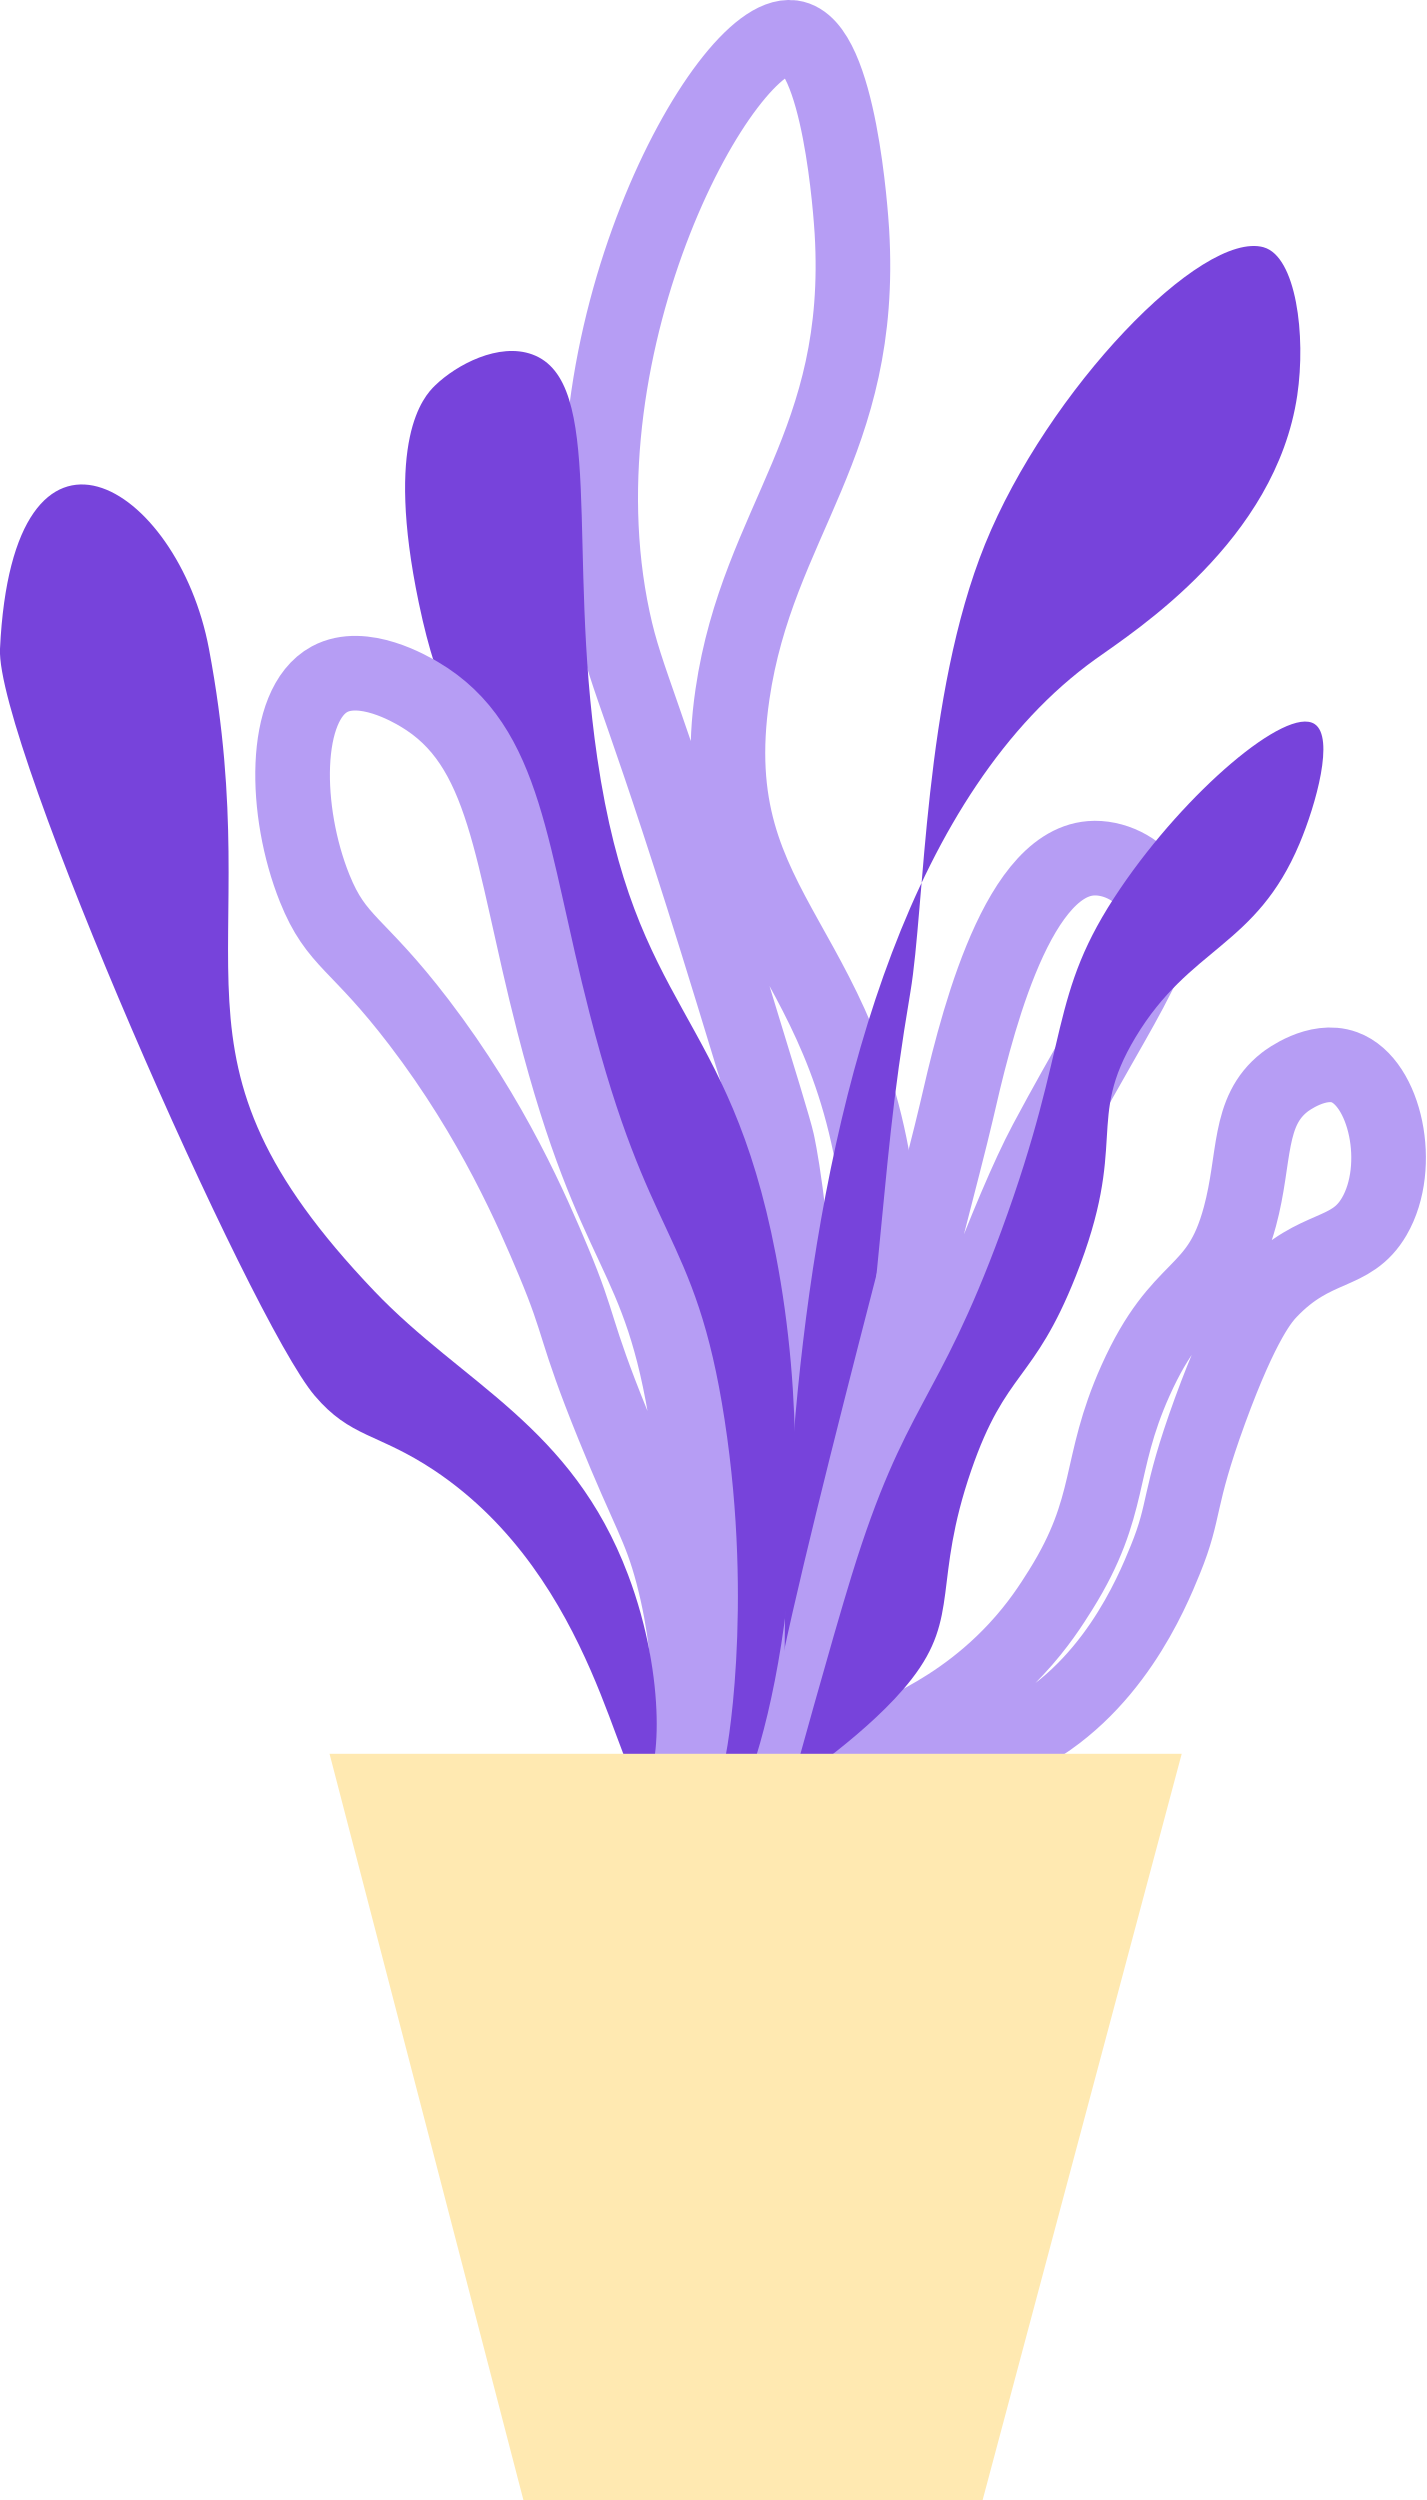
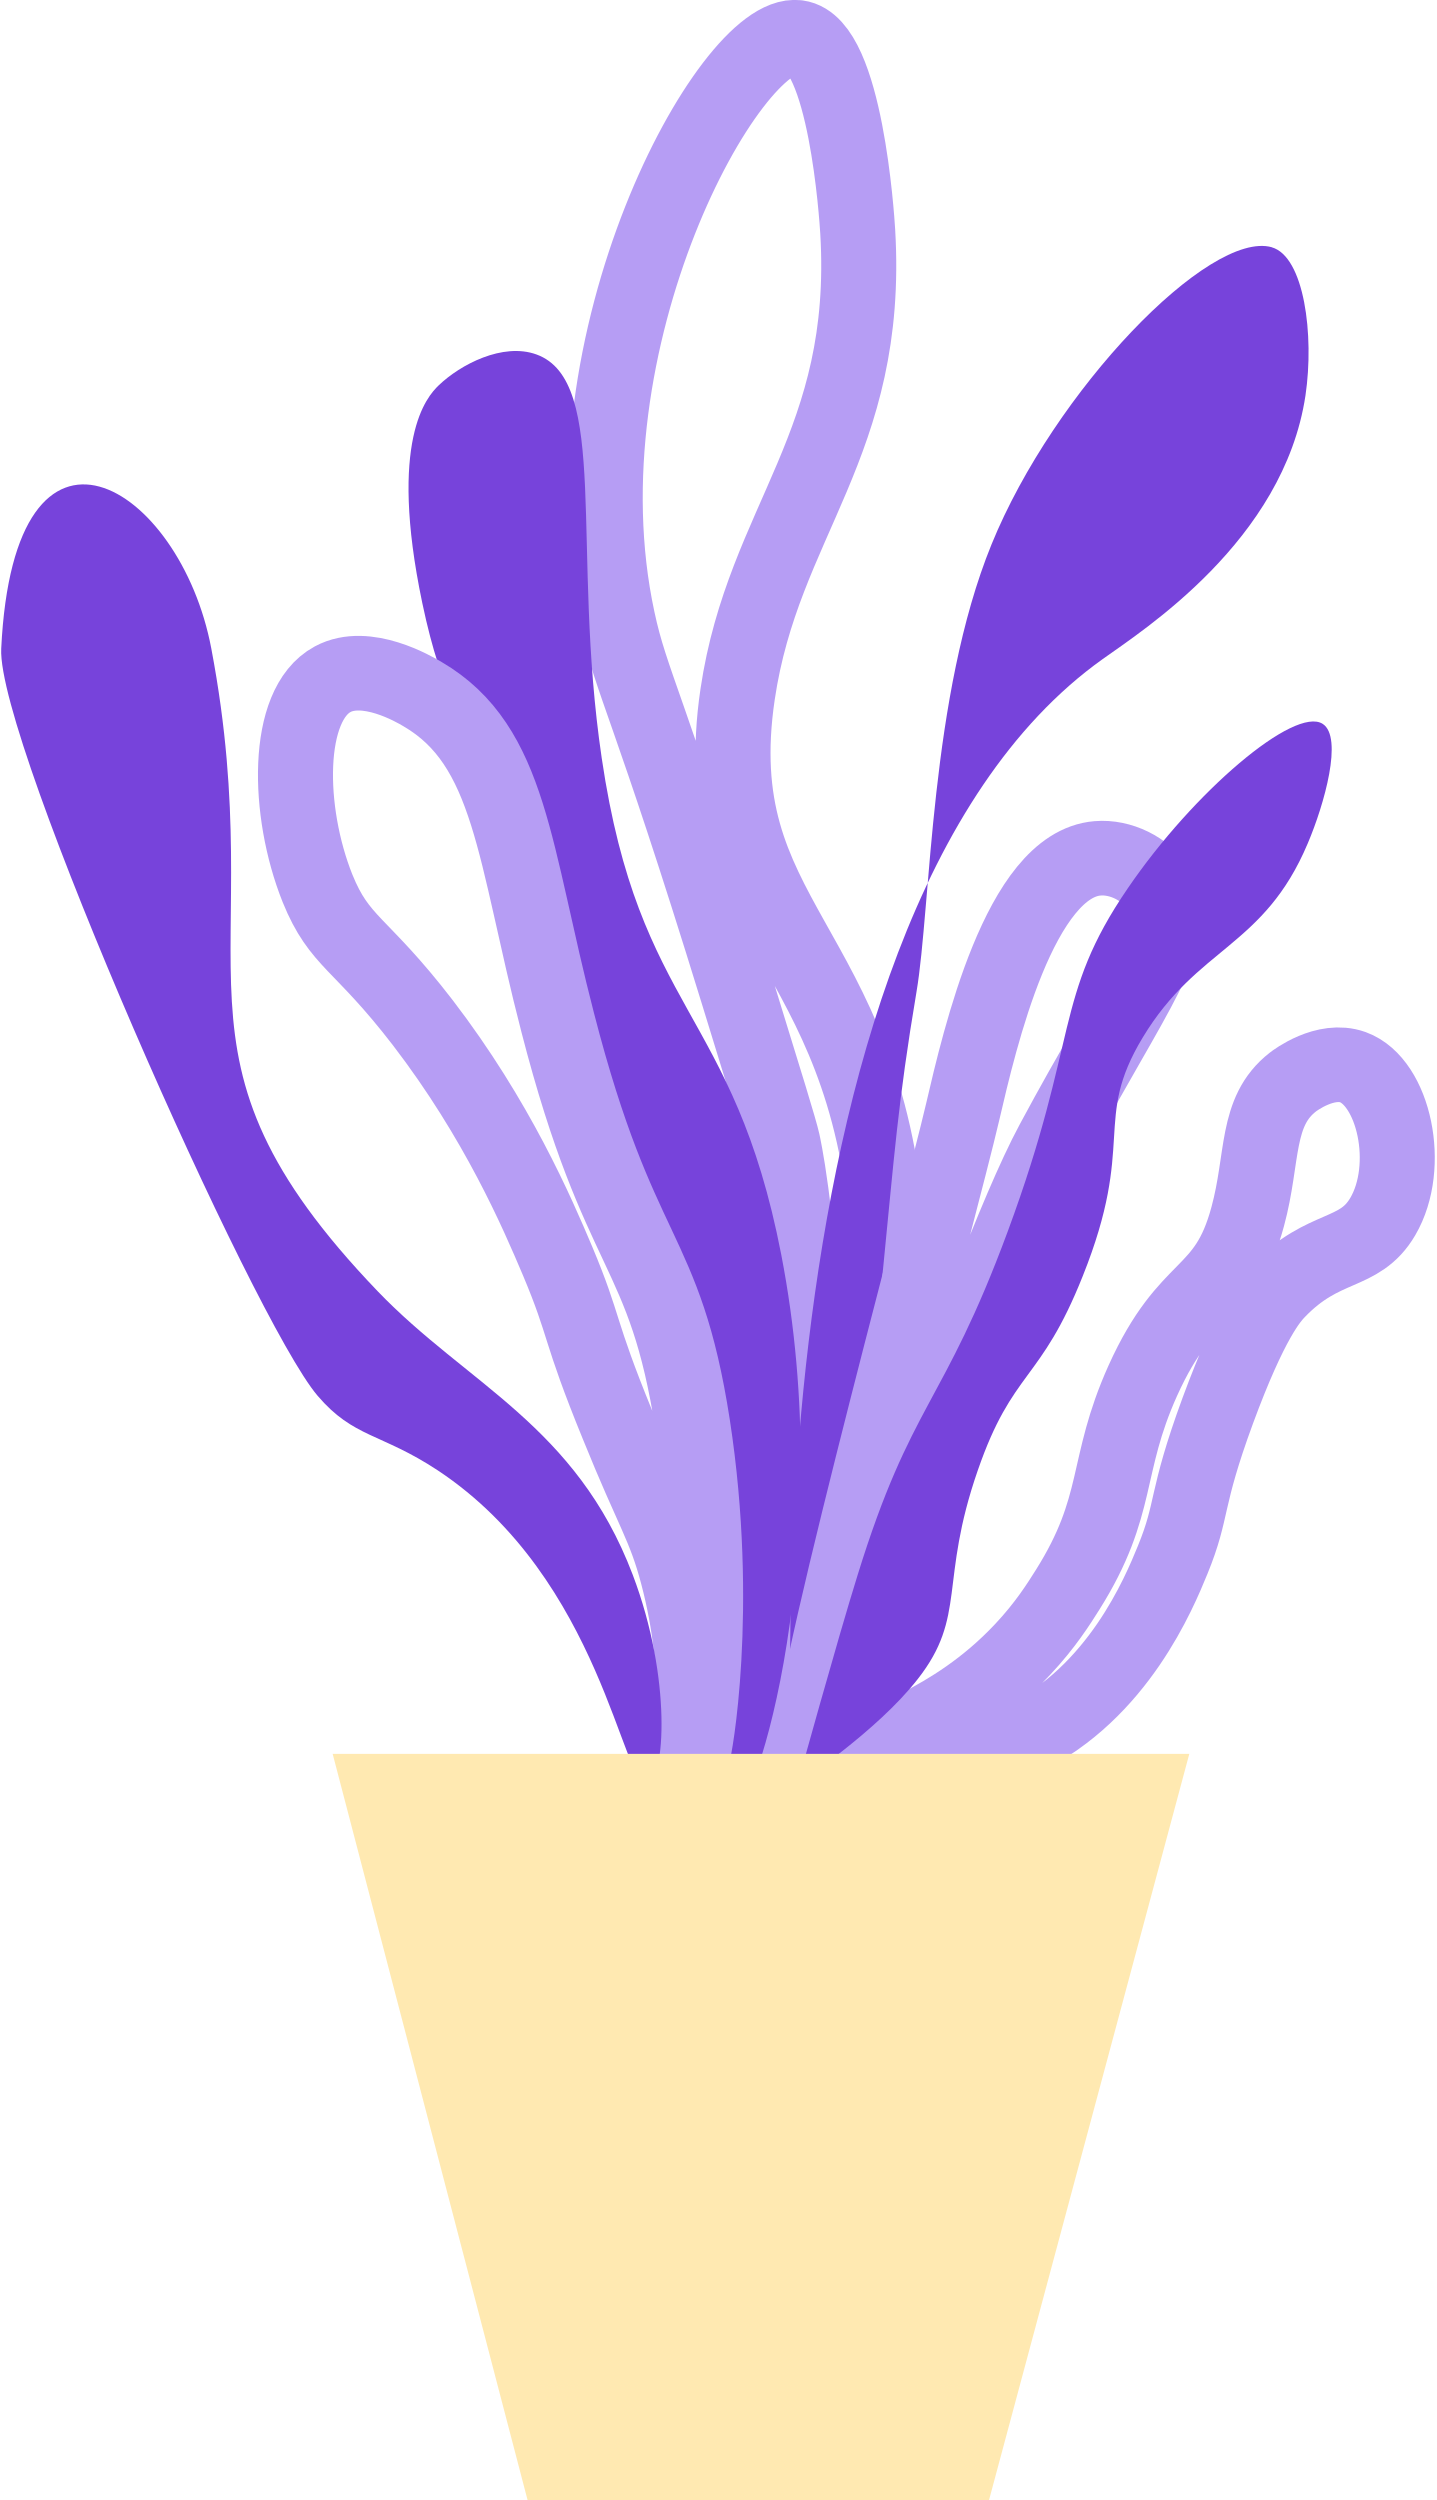
- <svg xmlns="http://www.w3.org/2000/svg" id="plant2" viewBox="0 0 95.55 167.51">
-   <defs>
-     <style>.plant2-cls-1{fill:#7743db;}.plant2-cls-2{fill:#ffe9b1;}.plant2-cls-3{fill:none;stroke:#b69df4;stroke-miterlimit:10;stroke-width:5px;}</style>
-   </defs>
-   <path class="plant2-cls-3" d="M53.08,2.51c-4.45-.6-16.01,20.27-12,39,.92,4.31,2.04,5.55,8,25,1.88,6.13,2.82,9.19,3,10,0,0,4.29,18.95-2.7,46.86-.23,.9-.31,1.14-.3,1.14,.11,.03,11.65-20.44,10-42-1.49-19.44-12.24-20.76-10-36,1.71-11.65,8.85-16.74,8-31-.06-.94-.81-12.57-4-13Z" />
-   <path class="plant2-cls-1" d="M29.15,25.83c-.78,.75-3.37,3.63-1.09,14.56,1.38,6.61,2.73,7.45,5.44,15.6,3.44,10.35,2.15,11.64,5.44,18.72,3.26,7.04,4.72,6.17,6.52,11.44,2.09,6.13,.57,8.65,1.09,19.76,.18,3.8,.91,15.56,2.17,15.6,1.57,.05,7.03-17.9,3.26-37.44-3.17-16.46-9.45-16.18-11.96-33.28-2.06-14.04,.55-25.24-4.35-27.04-2.24-.82-5.08,.68-6.52,2.08Z" />
-   <path class="plant2-cls-3" d="M22.08,45.51c-3.17,1.72-3.06,8.86-1,14,1.48,3.68,2.84,3.55,7,9,4.98,6.52,7.63,12.74,9,16,1.89,4.51,1.33,4.42,4,11,2.38,5.88,3.14,6.72,4,10,1.75,6.69,.93,12,1,12,.1,0,1.89-9.67,0-22-1.87-12.16-4.87-10.91-9-27-2.93-11.39-3.1-18.53-9-22-.58-.34-3.76-2.21-6-1Z" />
-   <path class="plant2-cls-1" d="M14,43.47C11.93,32.43,.86,25.55,0,43.47c-.3,6.2,16.79,44.99,21.08,50.04,2.41,2.84,4.22,2.49,8,5,10.98,7.31,12.33,21.41,14,21,1.13-.28,1.65-6.99-1-14-3.78-10-11.04-12.75-17-19-15.2-15.94-7.01-21.45-11.08-43.04Z" />
-   <path class="plant2-cls-1" d="M84.68,16.57c-4.17-1.17-14.5,9.59-18.68,19.9-4.11,10.15-4.03,24.24-5,30-1.25,7.41-1.49,11.15-2.23,18.52-1.84,18.39-5.27,37.56-5.63,37.52-.62-.08-4.36-60.69,20.27-78.35,2.65-1.9,12.06-7.92,13.51-17.66,.6-4.04-.08-9.32-2.25-9.93Z" />
-   <path class="plant2-cls-3" d="M73.08,57.51c1.49-.12,3.19,.68,4,2,1.79,2.91-1.62,6.92-7,17-4.92,9.22-14.96,41.26-15.94,41-1.4-.37,8.51-36.8,9.94-43,1.14-4.96,3.82-16.58,9-17Z" />
-   <path class="plant2-cls-3" d="M81.08,94.51c2.21-6.04,3.52-7.5,4-8,3.07-3.22,5.43-2.31,7-5,1.96-3.37,.74-9-2-10-1.82-.66-3.86,.89-4,1-2.52,1.97-1.94,5.07-3,9-1.5,5.58-4,4.3-7,11-2.58,5.76-1.47,8.34-5,14-.61,.97-1.5,2.39-3,4-4.87,5.23-10.22,6.14-10,7,.2,.81,5.29,1.29,10-1,6.36-3.09,9.1-9.79,10-12,1.4-3.43,.77-3.89,3-10Z" />
-   <path class="plant2-cls-1" d="M75.08,59.51c4.39-6.47,11.12-12.21,13-11,1.36,.88,.1,5.38-1,8-2.93,6.97-7.34,6.9-11,13-3.37,5.62-.42,6.99-4,16-2.83,7.13-4.67,6.25-7,13-2.59,7.51-.72,9.78-4,14-2.75,3.54-8,7-8,7h0s2.63-9.58,4-14c3.58-11.59,5.69-11.29,10-23,4.78-12.98,3.05-15.71,8-23Z" />
-   <polygon class="plant2-cls-2" points="22.08 117.51 35.07 167.51 65.84 167.51 79.18 117.51 22.08 117.51" />
+ <svg xmlns="http://www.w3.org/2000/svg" width="27px" height="47px" viewBox="0 0 27 47" version="1.1">
+   <g id="surface1">
+     <path style="fill:none;stroke-width:5;stroke-linecap:butt;stroke-linejoin:miter;stroke:rgb(71.373%,61.569%,95.686%);stroke-opacity:1;stroke-miterlimit:10;" d="M 53.079 2.506 C 48.634 1.907 37.07 22.776 41.086 41.516 C 42 45.817 43.122 47.056 49.077 66.506 C 50.96 72.645 51.902 75.694 52.082 76.516 C 52.082 76.516 56.375 95.463 49.381 123.363 C 49.146 124.268 49.077 124.505 49.077 124.505 C 49.188 124.547 60.723 104.067 59.075 82.516 C 57.594 63.067 46.833 61.744 49.077 46.514 C 50.794 34.861 57.926 29.765 57.081 15.509 C 57.026 14.576 56.264 2.938 53.079 2.506 Z M 53.079 2.506 " transform="matrix(0.282073,0,0,0.28058,0.0239762,0)" />
+     <path style=" stroke:none;fill-rule:nonzero;fill:rgb(46.667%,26.275%,85.882%);fill-opacity:1;" d="M 8.246 7.246 C 8.027 7.457 7.297 8.266 7.938 11.332 C 8.328 13.188 8.711 13.422 9.473 15.711 C 10.445 18.613 10.078 18.977 11.008 20.961 C 11.926 22.938 12.34 22.691 12.848 24.172 C 13.438 25.891 13.008 26.598 13.156 29.715 C 13.207 30.781 13.41 34.082 13.766 34.094 C 14.211 34.105 15.75 29.07 14.688 23.59 C 13.793 18.969 12.02 19.047 11.312 14.25 C 10.73 10.312 11.469 7.168 10.086 6.664 C 9.453 6.434 8.652 6.855 8.246 7.246 Z M 8.246 7.246 " />
+     <path style="fill:none;stroke-width:5;stroke-linecap:butt;stroke-linejoin:miter;stroke:rgb(71.373%,61.569%,95.686%);stroke-opacity:1;stroke-miterlimit:10;" d="M 22.086 45.511 C 18.915 47.224 19.026 54.366 21.075 59.517 C 22.557 63.192 23.914 63.067 28.083 68.51 C 33.054 75.026 35.713 81.249 37.084 84.507 C 38.967 89.018 38.413 88.934 41.086 95.505 C 43.454 101.394 44.216 102.23 45.075 105.515 C 46.833 112.198 46.016 117.516 46.085 117.516 C 46.182 117.516 47.969 107.84 46.085 95.505 C 44.216 83.351 41.211 84.604 37.084 68.51 C 34.148 57.122 33.982 49.98 28.083 46.514 C 27.501 46.165 24.316 44.3 22.086 45.511 Z M 22.086 45.511 " transform="matrix(0.282073,0,0,0.28058,0.0239762,0)" />
+     <path style=" stroke:none;fill-rule:nonzero;fill:rgb(46.667%,26.275%,85.882%);fill-opacity:1;" d="M 3.973 12.195 C 3.391 9.098 0.266 7.168 0.023 12.195 C -0.062 13.938 4.762 24.82 5.969 26.238 C 6.648 27.035 7.16 26.938 8.227 27.641 C 11.324 29.691 11.703 33.648 12.176 33.531 C 12.496 33.453 12.641 31.57 11.895 29.605 C 10.828 26.797 8.781 26.027 7.098 24.273 C 2.812 19.801 5.121 18.254 3.973 12.195 Z M 3.973 12.195 " />
+     <path style=" stroke:none;fill-rule:nonzero;fill:rgb(46.667%,26.275%,85.882%);fill-opacity:1;" d="M 23.91 4.648 C 22.734 4.32 19.82 7.34 18.641 10.234 C 17.48 13.082 17.504 17.035 17.23 18.648 C 16.879 20.73 16.809 21.777 16.602 23.848 C 16.082 29.008 15.113 34.387 15.012 34.375 C 14.84 34.352 13.785 17.344 20.73 12.391 C 21.477 11.855 24.133 10.168 24.543 7.434 C 24.711 6.301 24.52 4.82 23.906 4.648 Z M 23.91 4.648 " />
+     <path style="fill:none;stroke-width:5;stroke-linecap:butt;stroke-linejoin:miter;stroke:rgb(71.373%,61.569%,95.686%);stroke-opacity:1;stroke-miterlimit:10;" d="M 73.076 57.512 C 74.572 57.387 76.275 58.194 77.078 59.517 C 78.865 62.426 75.458 66.436 70.085 76.516 C 65.155 85.732 55.115 117.767 54.145 117.516 C 52.747 117.14 62.648 80.706 64.075 74.511 C 65.224 69.555 67.897 57.93 73.076 57.512 Z M 73.076 57.512 " transform="matrix(0.282073,0,0,0.28058,0.0239762,0)" />
+     <path style="fill:none;stroke-width:5;stroke-linecap:butt;stroke-linejoin:miter;stroke:rgb(71.373%,61.569%,95.686%);stroke-opacity:1;stroke-miterlimit:10;" d="M 81.08 94.517 C 83.296 88.475 84.598 87.013 85.083 86.512 C 88.157 83.296 90.511 84.201 92.076 81.514 C 94.042 78.144 92.824 72.506 90.082 71.504 C 88.254 70.849 86.218 72.395 86.08 72.506 C 83.559 74.483 84.141 77.574 83.075 81.514 C 81.579 87.096 79.086 85.815 76.081 92.512 C 73.505 98.276 74.613 100.851 71.082 106.504 C 70.472 107.478 69.586 108.898 68.077 110.513 C 63.216 115.734 57.857 116.653 58.078 117.516 C 58.286 118.323 63.368 118.797 68.077 116.514 C 74.433 113.423 77.175 106.726 78.075 104.513 C 79.474 101.074 78.851 100.615 81.08 94.517 Z M 81.08 94.517 " transform="matrix(0.282073,0,0,0.28058,0.0239762,0)" />
+     <path style=" stroke:none;fill-rule:nonzero;fill:rgb(46.667%,26.275%,85.882%);fill-opacity:1;" d="M 21.203 16.699 C 22.441 14.883 24.34 13.27 24.867 13.609 C 25.254 13.859 24.898 15.121 24.586 15.855 C 23.762 17.812 22.516 17.793 21.484 19.504 C 20.535 21.078 21.367 21.465 20.355 23.992 C 19.559 25.992 19.039 25.746 18.383 27.641 C 17.652 29.746 18.18 30.383 17.254 31.566 C 16.477 32.562 14.996 33.531 14.996 33.531 C 14.996 33.531 15.738 30.844 16.125 29.605 C 17.133 26.352 17.73 26.438 18.945 23.152 C 20.293 19.508 19.805 18.742 21.203 16.699 Z M 21.203 16.699 " />
+     <path style=" stroke:none;fill-rule:nonzero;fill:rgb(100%,91.373%,69.412%);fill-opacity:1;" d="M 6.254 32.973 L 9.918 47 L 18.594 47 L 22.359 32.973 Z M 6.254 32.973 " />
+   </g>
</svg>
